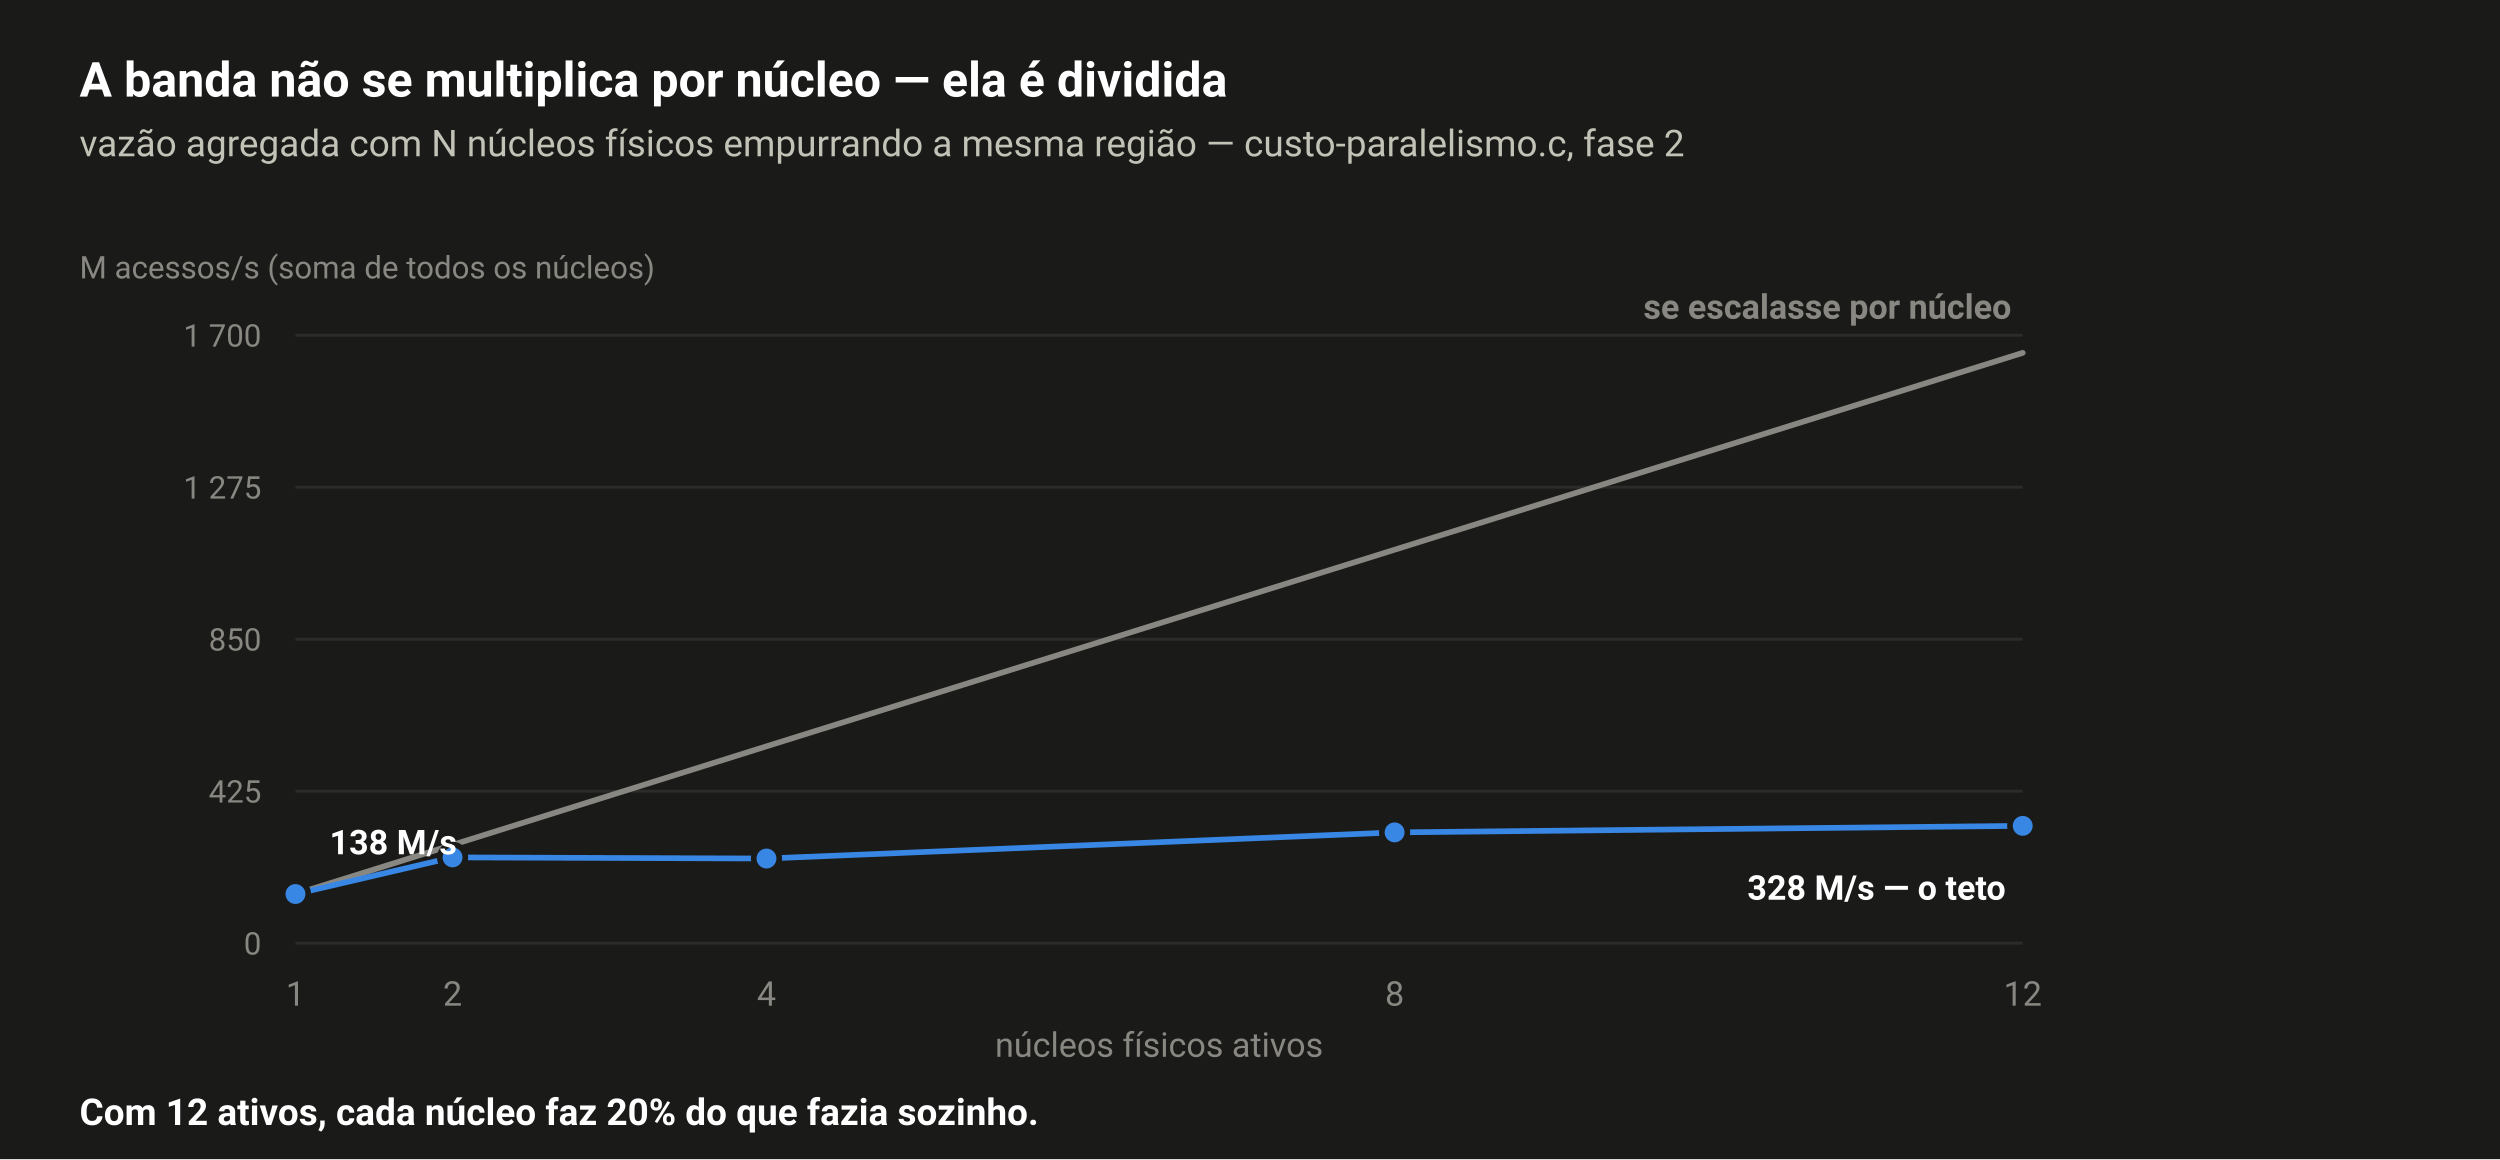
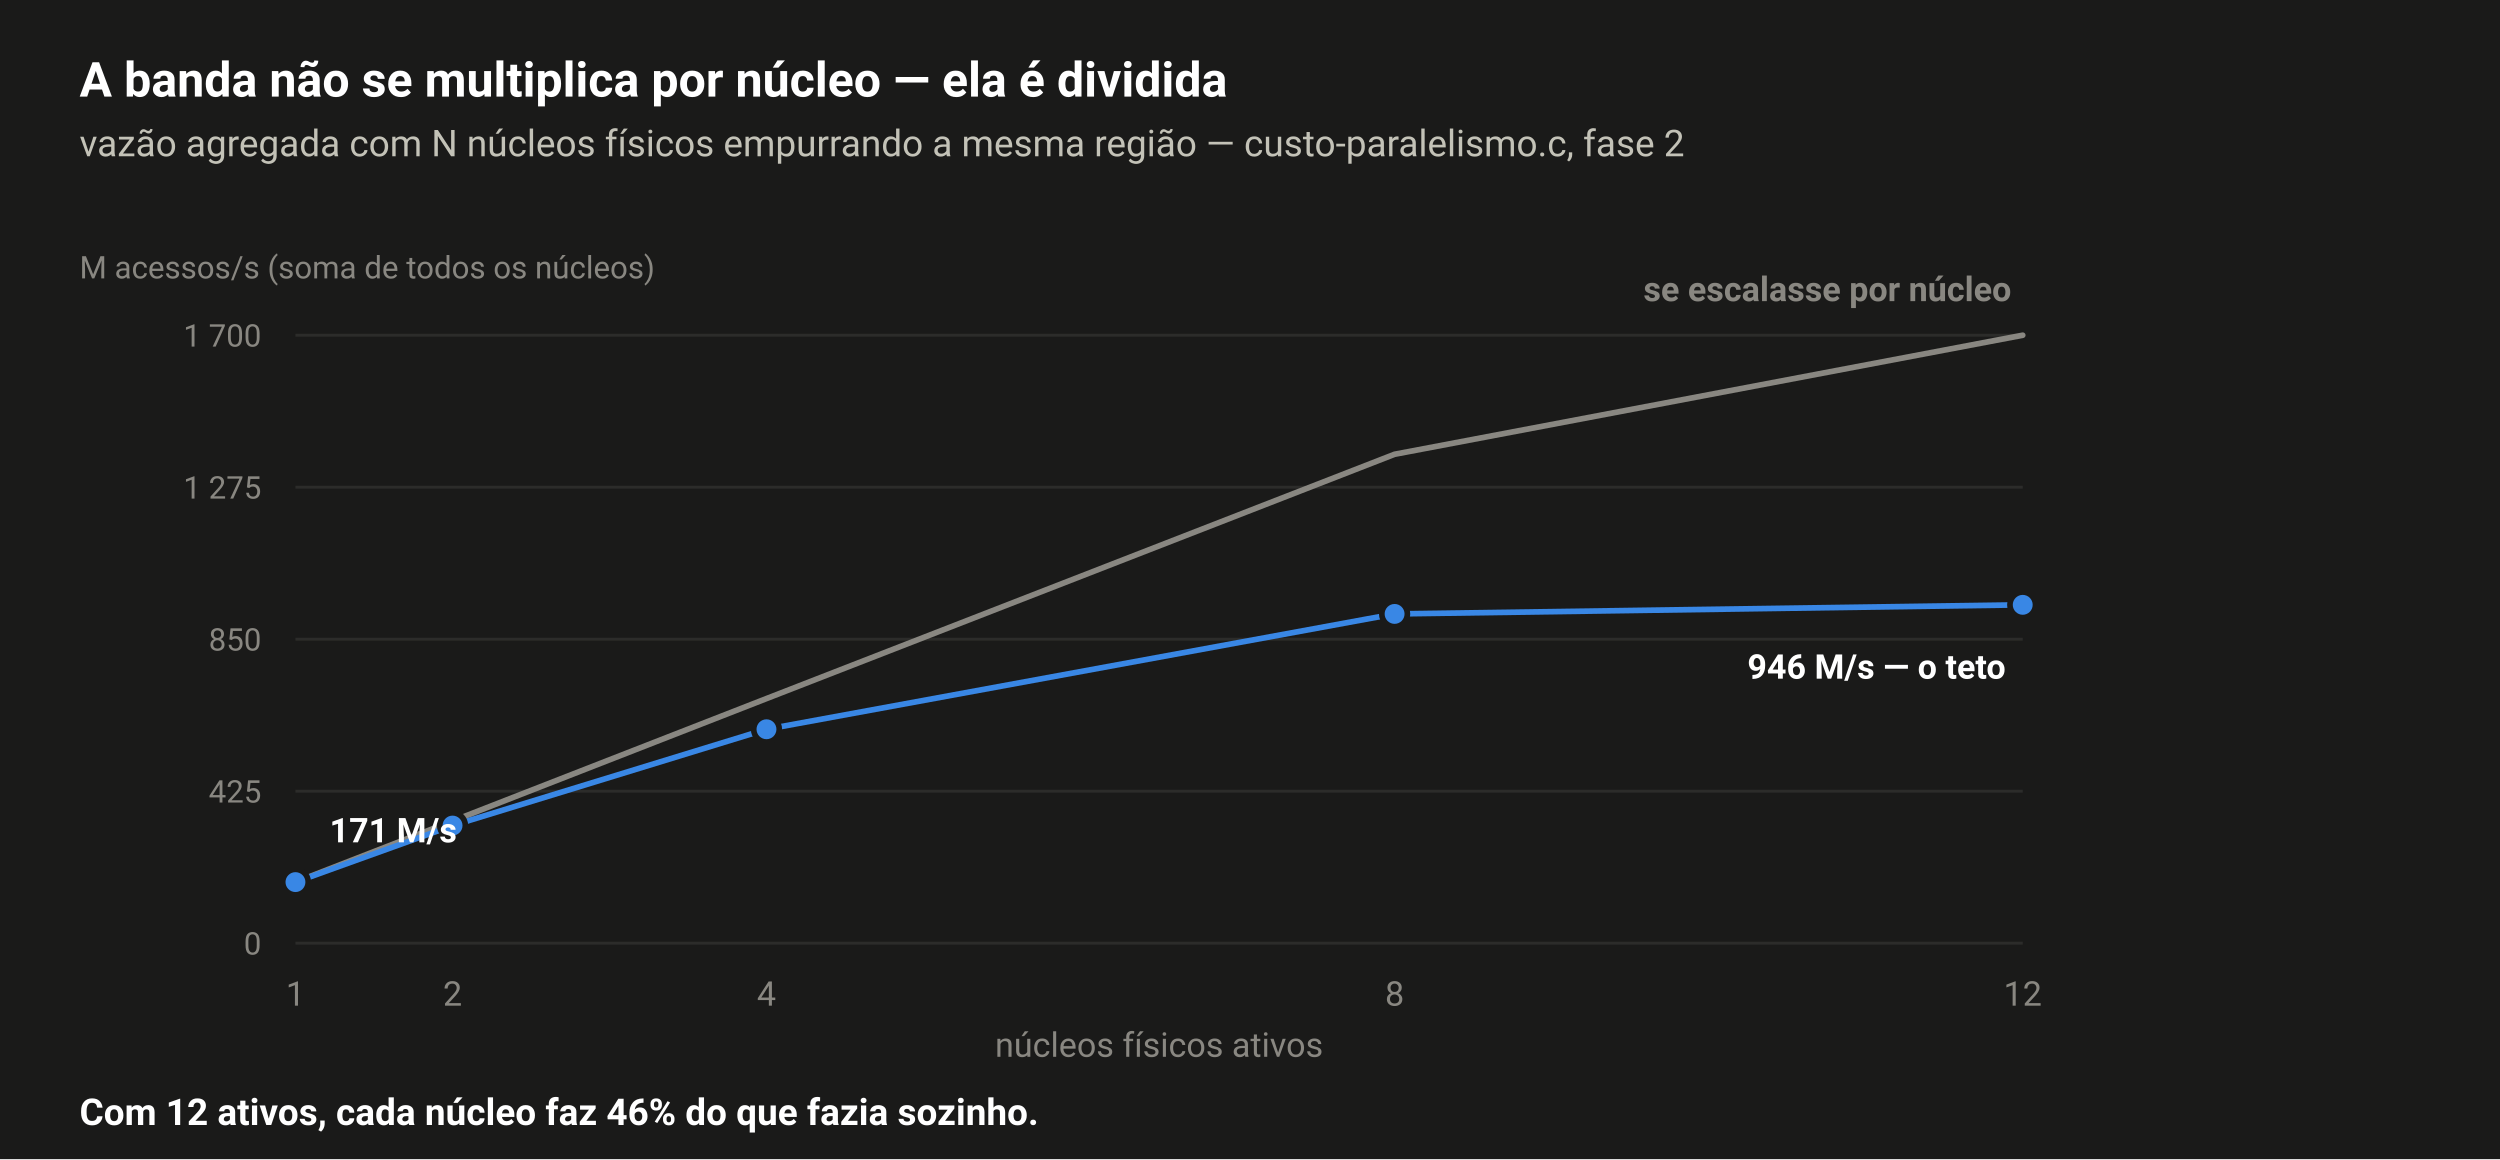
<svg xmlns="http://www.w3.org/2000/svg" viewBox="0 0 880 408" width="880" height="408" role="img" aria-labelledby="t d" font-family="system-ui, -apple-system, 'Segoe UI', Roboto, sans-serif">
  <rect width="880" height="408" fill="#1a1a19" />
  <text x="28.0" y="34.0" fill="#ffffff" font-size="17" font-weight="600" text-anchor="start" font-family="system-ui, -apple-system, 'Segoe UI', Roboto, sans-serif">A banda não se multiplica por núcleo — ela é dividida</text>
  <text x="28.0" y="55.0" fill="#c3c2b7" font-size="13" font-weight="400" text-anchor="start" font-family="system-ui, -apple-system, 'Segoe UI', Roboto, sans-serif">vazão agregada com N núcleos físicos empurrando a mesma região — custo-paralelismo.c, fase 2</text>
  <line x1="104.0" y1="332.0" x2="712.0" y2="332.0" stroke="#2c2c2a" stroke-width="1" />
  <text x="92.0" y="336.0" fill="#898781" font-size="11" font-weight="400" text-anchor="end" font-family="system-ui, -apple-system, 'Segoe UI', Roboto, sans-serif" font-variant-numeric="tabular-nums">0</text>
  <line x1="104.0" y1="278.5" x2="712.0" y2="278.5" stroke="#2c2c2a" stroke-width="1" />
  <text x="92.0" y="282.5" fill="#898781" font-size="11" font-weight="400" text-anchor="end" font-family="system-ui, -apple-system, 'Segoe UI', Roboto, sans-serif" font-variant-numeric="tabular-nums">425</text>
  <line x1="104.0" y1="225.0" x2="712.0" y2="225.0" stroke="#2c2c2a" stroke-width="1" />
  <text x="92.0" y="229.0" fill="#898781" font-size="11" font-weight="400" text-anchor="end" font-family="system-ui, -apple-system, 'Segoe UI', Roboto, sans-serif" font-variant-numeric="tabular-nums">850</text>
  <line x1="104.0" y1="171.5" x2="712.0" y2="171.5" stroke="#2c2c2a" stroke-width="1" />
  <text x="92.0" y="175.5" fill="#898781" font-size="11" font-weight="400" text-anchor="end" font-family="system-ui, -apple-system, 'Segoe UI', Roboto, sans-serif" font-variant-numeric="tabular-nums">1 275</text>
  <line x1="104.0" y1="118.0" x2="712.0" y2="118.0" stroke="#2c2c2a" stroke-width="1" />
  <text x="92.0" y="122.0" fill="#898781" font-size="11" font-weight="400" text-anchor="end" font-family="system-ui, -apple-system, 'Segoe UI', Roboto, sans-serif" font-variant-numeric="tabular-nums">1 700</text>
  <text x="28.0" y="98.0" fill="#898781" font-size="11" font-weight="400" text-anchor="start" font-family="system-ui, -apple-system, 'Segoe UI', Roboto, sans-serif">M acessos/s (soma de todos os núcleos)</text>
-   <polyline points="104.0,314.7 159.3,297.4 269.8,262.7 490.9,193.5 712.0,124.2" fill="none" stroke="#898781" stroke-width="2" stroke-linejoin="round" stroke-linecap="round" />
-   <text x="708.0" y="112.2" fill="#898781" font-size="12" font-weight="600" text-anchor="end" font-family="system-ui, -apple-system, 'Segoe UI', Roboto, sans-serif">se escalasse por núcleo</text>
-   <polyline points="104.0,314.7 159.3,301.8 269.8,302.2 490.9,293.0 712.0,290.7" fill="none" stroke="#3987e5" stroke-width="2" stroke-linejoin="round" stroke-linecap="round" />
-   <circle cx="104.0" cy="314.7" r="4.5" fill="#3987e5" stroke="#1a1a19" stroke-width="2" />
-   <circle cx="159.3" cy="301.8" r="4.5" fill="#3987e5" stroke="#1a1a19" stroke-width="2" />
-   <circle cx="269.8" cy="302.2" r="4.5" fill="#3987e5" stroke="#1a1a19" stroke-width="2" />
-   <circle cx="490.9" cy="293.0" r="4.5" fill="#3987e5" stroke="#1a1a19" stroke-width="2" />
-   <circle cx="712.0" cy="290.7" r="4.5" fill="#3987e5" stroke="#1a1a19" stroke-width="2" />
-   <text x="706.0" y="316.7" fill="#ffffff" font-size="12" font-weight="600" text-anchor="end" font-family="system-ui, -apple-system, 'Segoe UI', Roboto, sans-serif" font-variant-numeric="tabular-nums">328 M/s — o teto</text>
-   <text x="116.0" y="300.7" fill="#ffffff" font-size="12" font-weight="600" text-anchor="start" font-family="system-ui, -apple-system, 'Segoe UI', Roboto, sans-serif" font-variant-numeric="tabular-nums">138 M/s</text>
+   <polyline points="104.0,310.5 159.3,289.0 269.8,245.9 490.9,159.9 712.0,118.0" fill="none" stroke="#898781" stroke-width="2" stroke-linejoin="round" stroke-linecap="round" />
+   <text x="708.0" y="106.0" fill="#898781" font-size="12" font-weight="600" text-anchor="end" font-family="system-ui, -apple-system, 'Segoe UI', Roboto, sans-serif">se escalasse por núcleo</text>
+   <polyline points="104.0,310.5 159.3,290.6 269.8,256.7 490.9,216.1 712.0,212.9" fill="none" stroke="#3987e5" stroke-width="2" stroke-linejoin="round" stroke-linecap="round" />
+   <circle cx="104.0" cy="310.5" r="4.5" fill="#3987e5" stroke="#1a1a19" stroke-width="2" />
+   <circle cx="159.3" cy="290.6" r="4.5" fill="#3987e5" stroke="#1a1a19" stroke-width="2" />
+   <circle cx="269.8" cy="256.7" r="4.5" fill="#3987e5" stroke="#1a1a19" stroke-width="2" />
+   <circle cx="490.9" cy="216.1" r="4.5" fill="#3987e5" stroke="#1a1a19" stroke-width="2" />
+   <circle cx="712.0" cy="212.9" r="4.5" fill="#3987e5" stroke="#1a1a19" stroke-width="2" />
+   <text x="706.0" y="238.9" fill="#ffffff" font-size="12" font-weight="600" text-anchor="end" font-family="system-ui, -apple-system, 'Segoe UI', Roboto, sans-serif" font-variant-numeric="tabular-nums">946 M/s — o teto</text>
+   <text x="116.0" y="296.5" fill="#ffffff" font-size="12" font-weight="600" text-anchor="start" font-family="system-ui, -apple-system, 'Segoe UI', Roboto, sans-serif" font-variant-numeric="tabular-nums">171 M/s</text>
  <text x="104.0" y="354.0" fill="#898781" font-size="12" font-weight="400" text-anchor="middle" font-family="system-ui, -apple-system, 'Segoe UI', Roboto, sans-serif" font-variant-numeric="tabular-nums">1</text>
  <text x="159.3" y="354.0" fill="#898781" font-size="12" font-weight="400" text-anchor="middle" font-family="system-ui, -apple-system, 'Segoe UI', Roboto, sans-serif" font-variant-numeric="tabular-nums">2</text>
  <text x="269.8" y="354.0" fill="#898781" font-size="12" font-weight="400" text-anchor="middle" font-family="system-ui, -apple-system, 'Segoe UI', Roboto, sans-serif" font-variant-numeric="tabular-nums">4</text>
  <text x="490.9" y="354.0" fill="#898781" font-size="12" font-weight="400" text-anchor="middle" font-family="system-ui, -apple-system, 'Segoe UI', Roboto, sans-serif" font-variant-numeric="tabular-nums">8</text>
  <text x="712.0" y="354.0" fill="#898781" font-size="12" font-weight="400" text-anchor="middle" font-family="system-ui, -apple-system, 'Segoe UI', Roboto, sans-serif" font-variant-numeric="tabular-nums">12</text>
  <text x="408.0" y="372.0" fill="#898781" font-size="12" font-weight="400" text-anchor="middle" font-family="system-ui, -apple-system, 'Segoe UI', Roboto, sans-serif">núcleos físicos ativos</text>
-   <text x="28.0" y="396.0" fill="#ffffff" font-size="13" font-weight="600" text-anchor="start" font-family="system-ui, -apple-system, 'Segoe UI', Roboto, sans-serif">Com 12 ativos, cada núcleo faz 20% do que fazia sozinho.</text>
+   <text x="28.0" y="396.0" fill="#ffffff" font-size="13" font-weight="600" text-anchor="start" font-family="system-ui, -apple-system, 'Segoe UI', Roboto, sans-serif">Com 12 ativos, cada núcleo faz 46% do que fazia sozinho.</text>
</svg>
